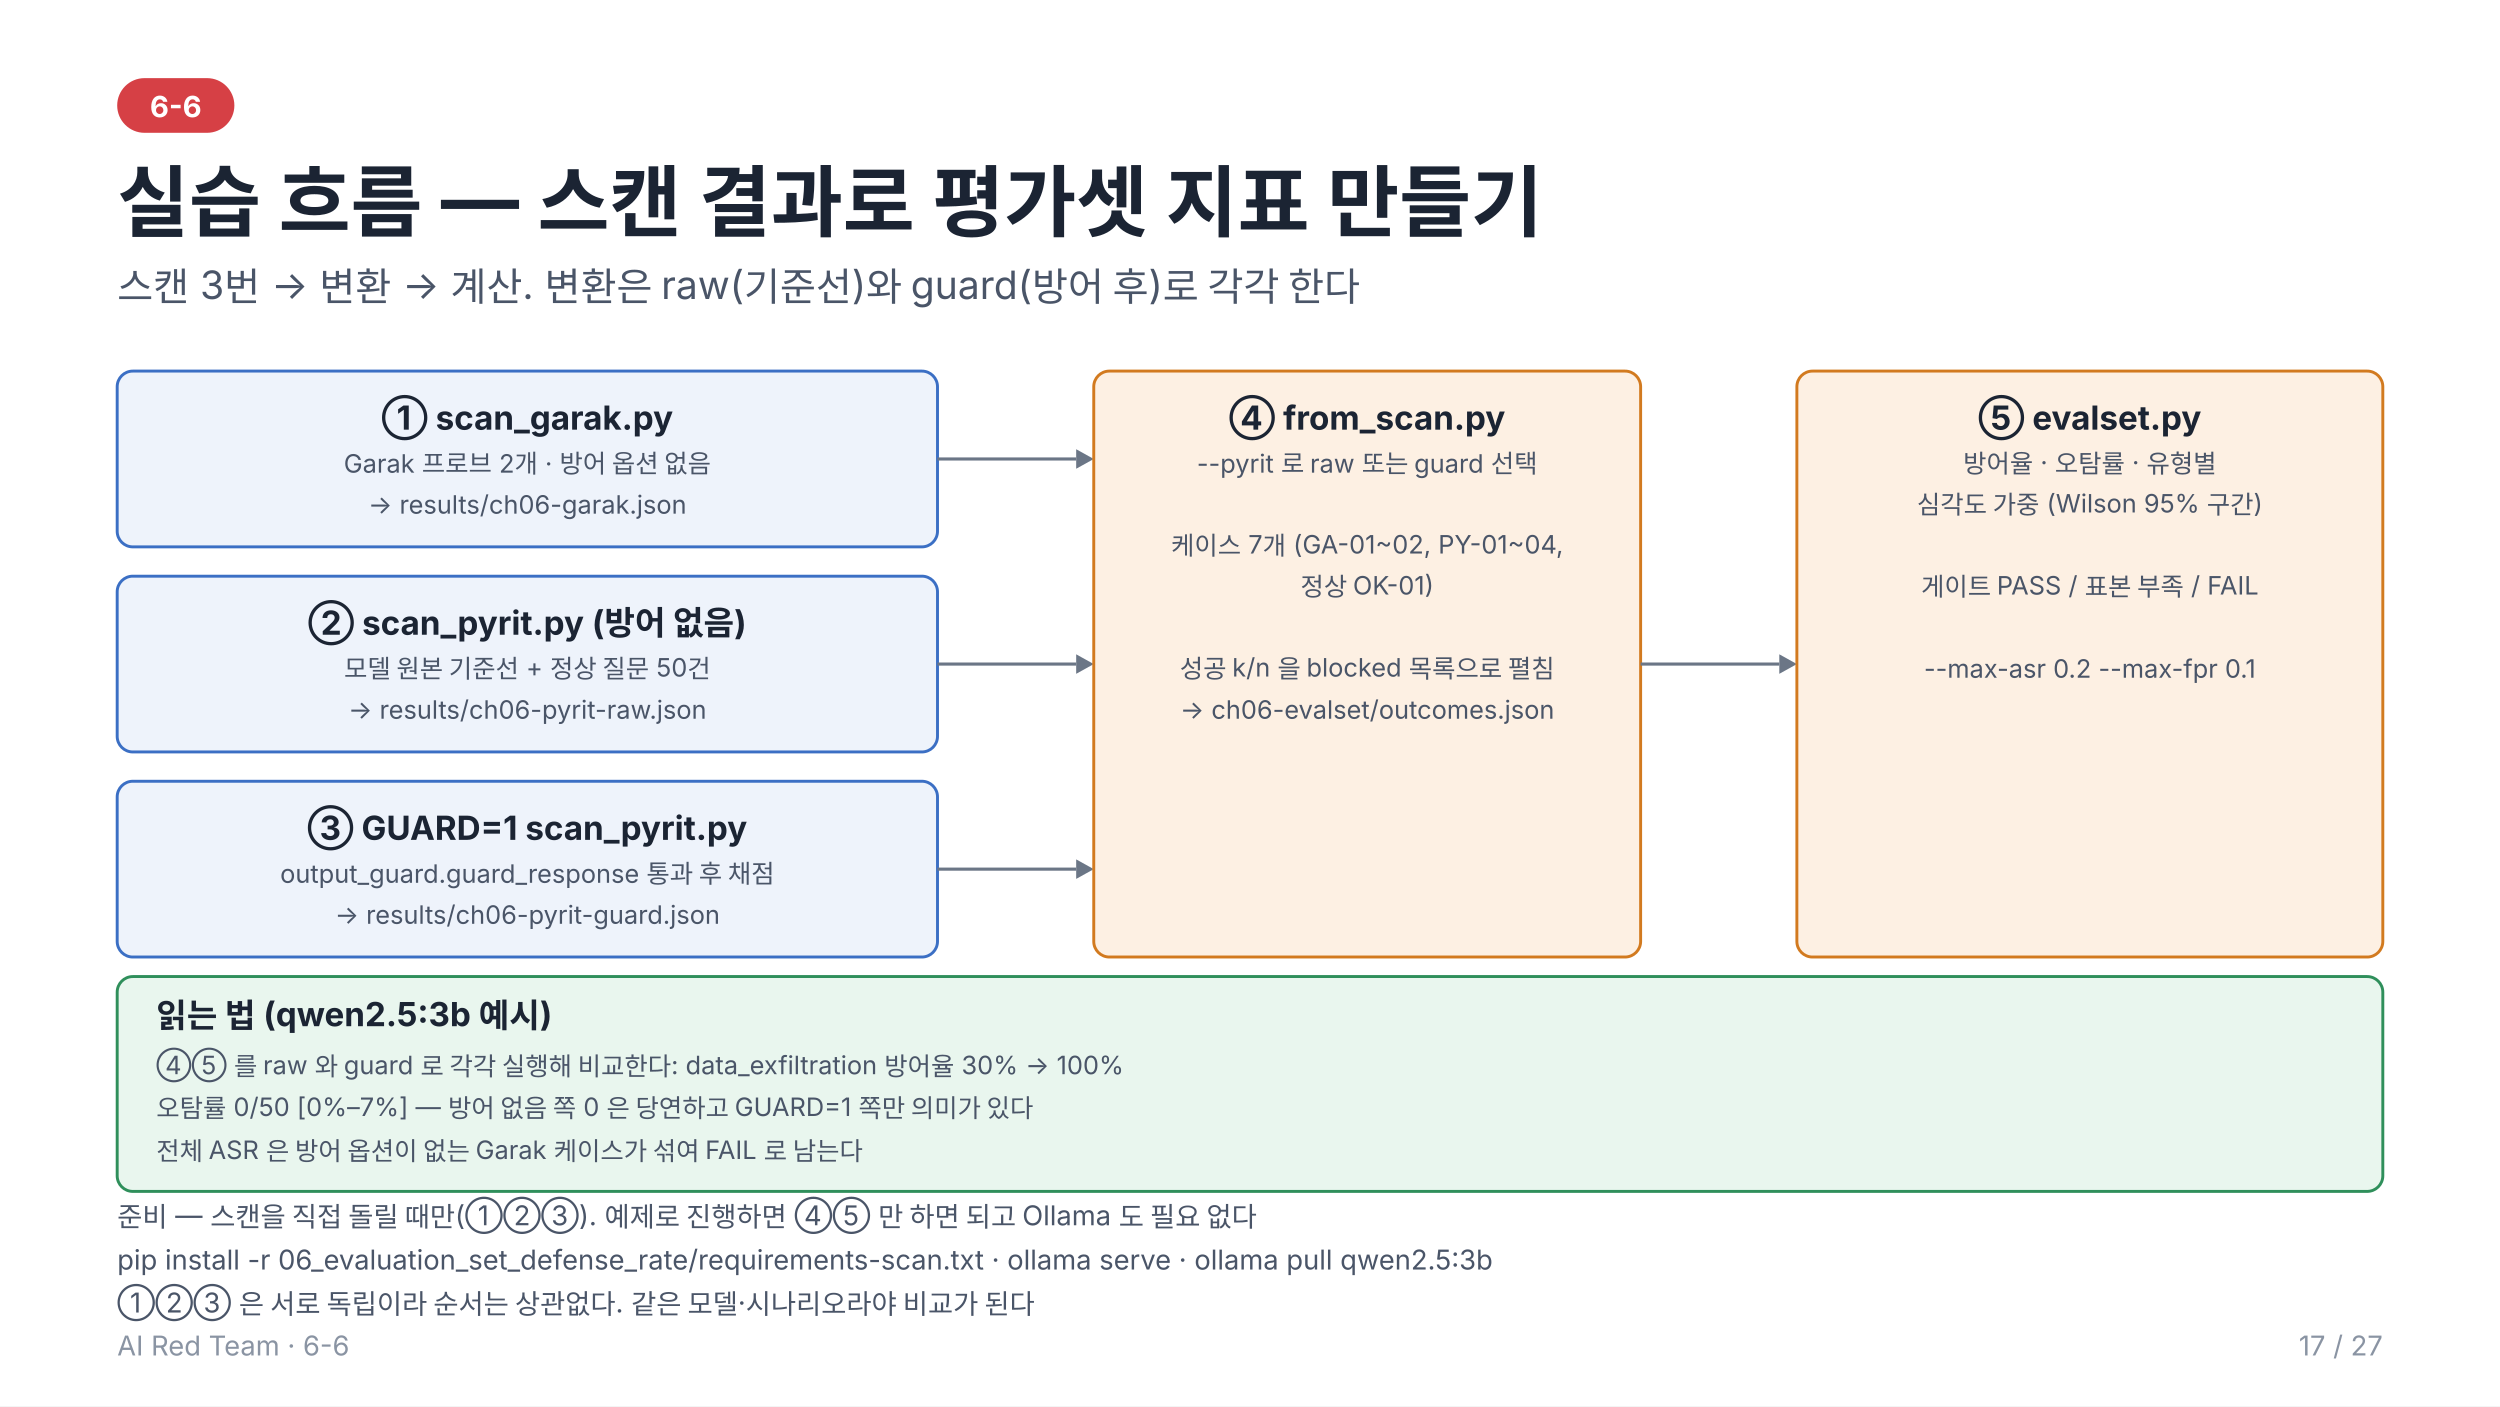
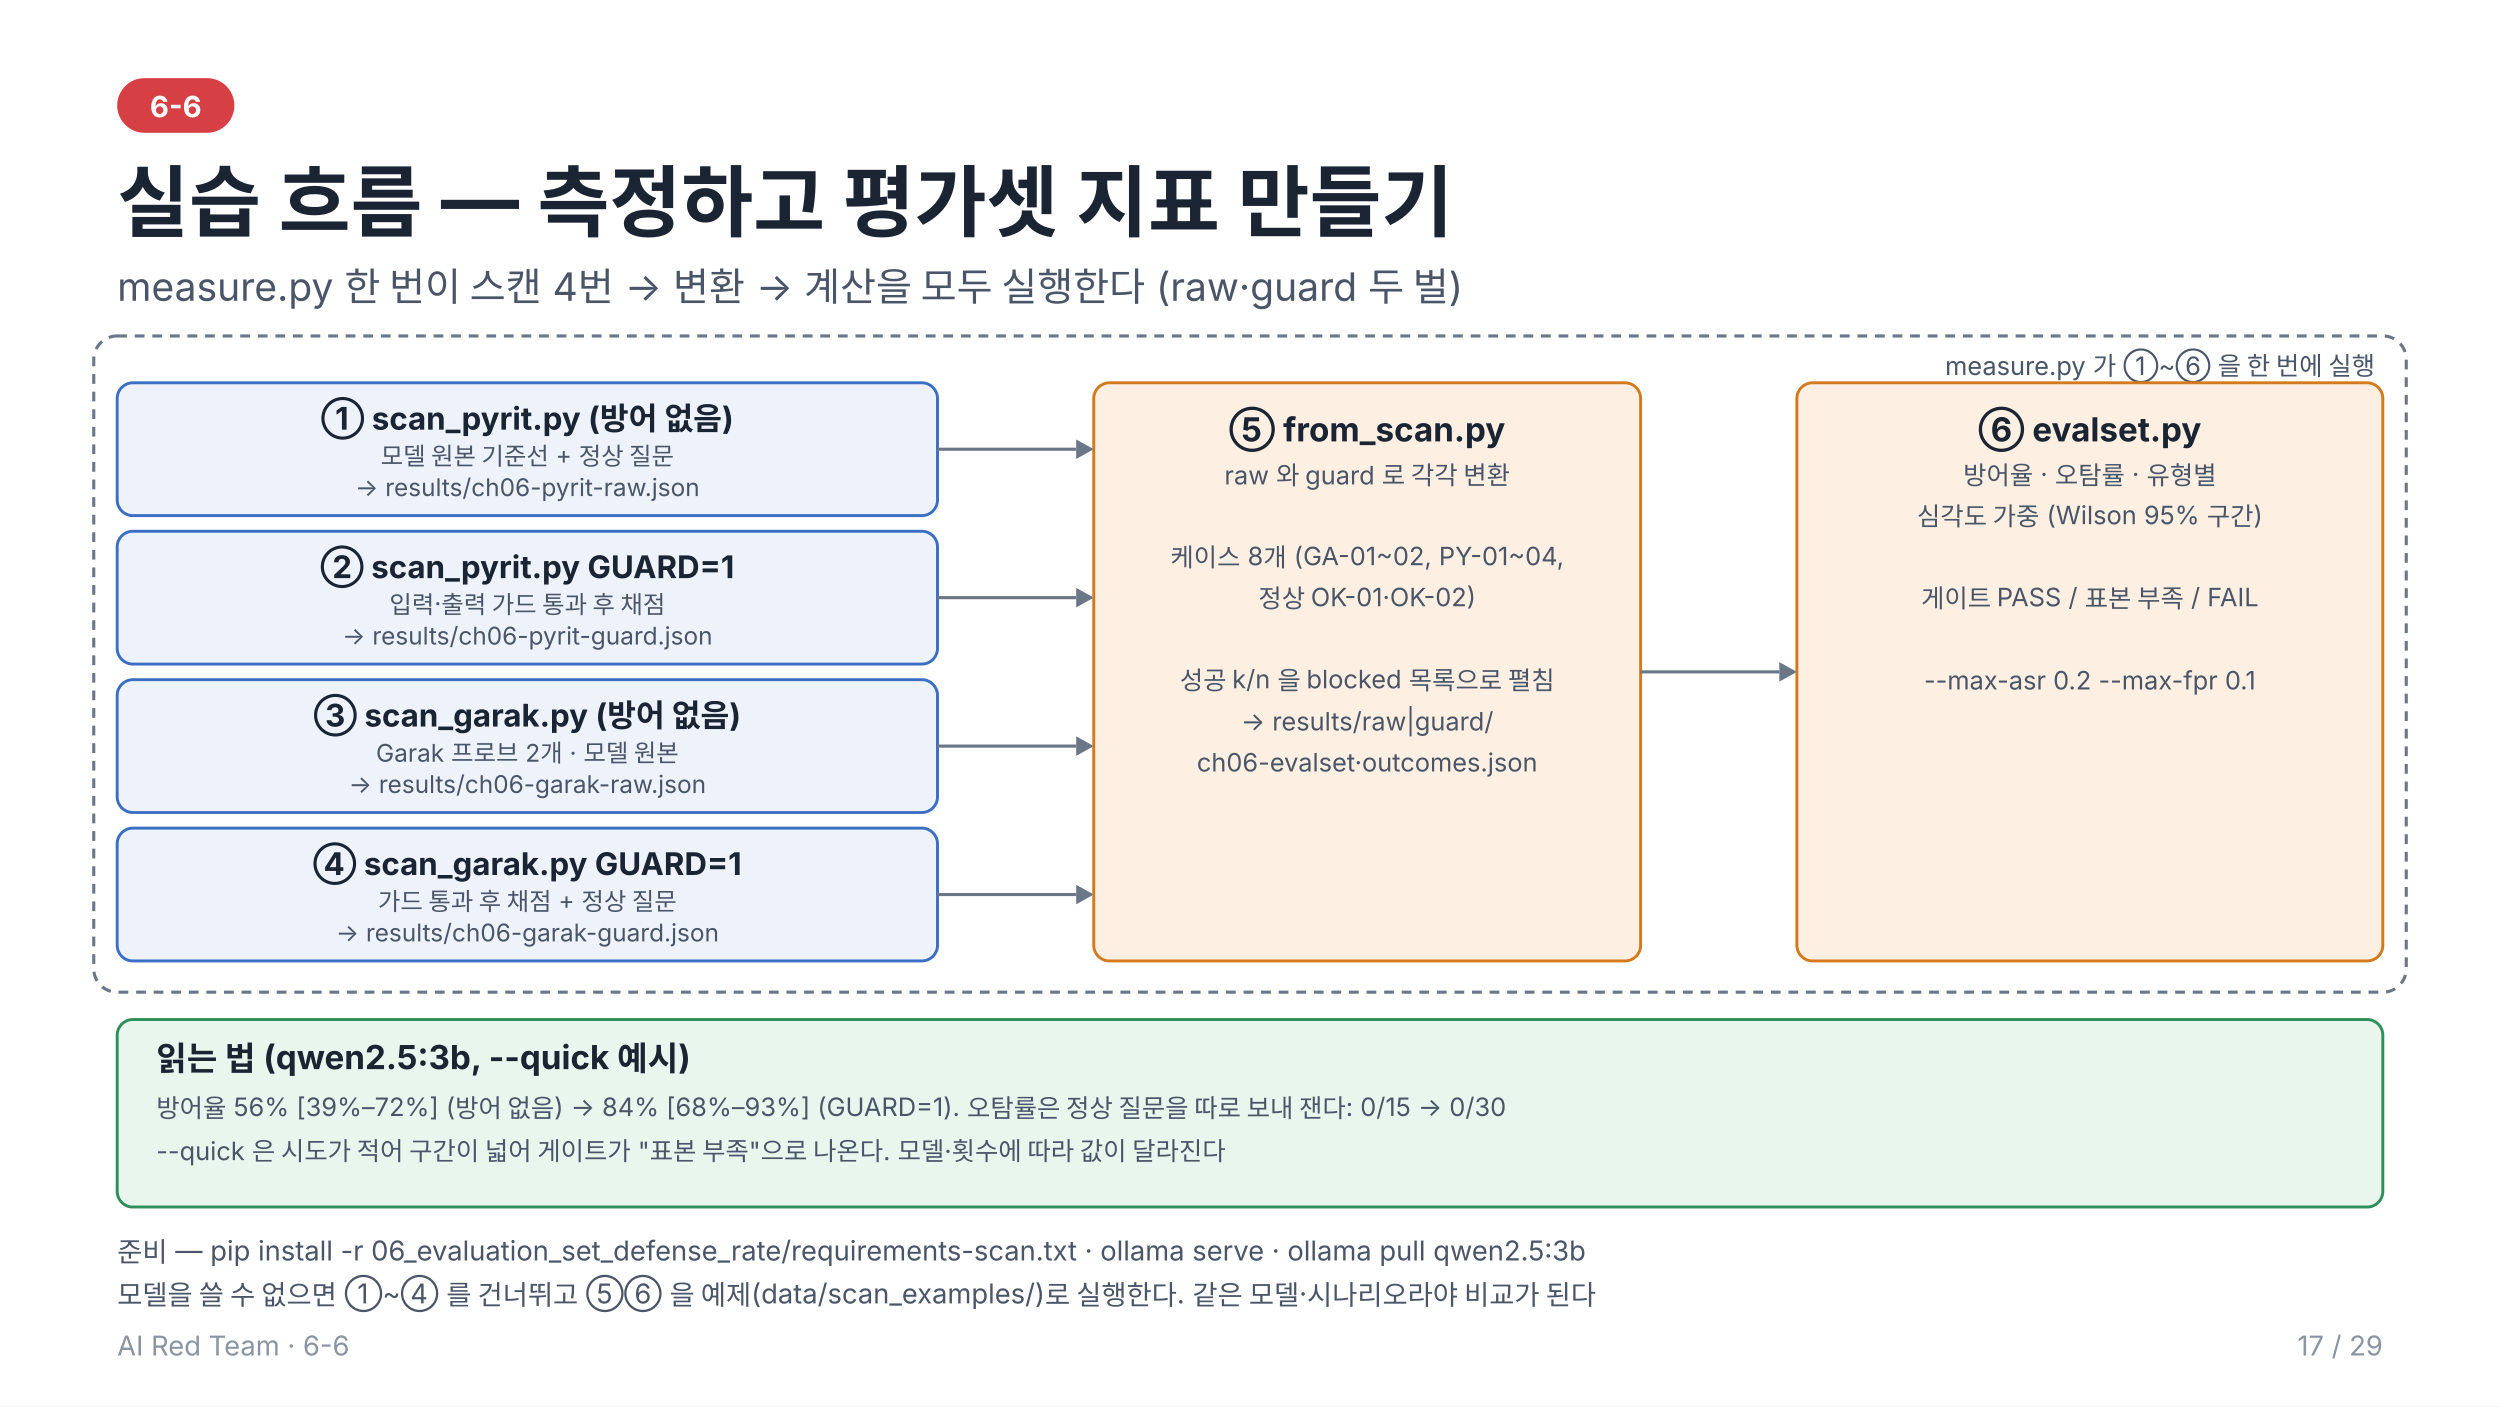
<svg xmlns="http://www.w3.org/2000/svg" viewBox="0 0 1280 720" role="img" aria-labelledby="t d" font-family="-apple-system, 'Apple SD Gothic Neo', 'Noto Sans KR', sans-serif">
  <style>
    .bg { fill: #ffffff; }
    .box { fill: #eef3fb; stroke: #3b6fc4; stroke-width: 1.5; }
    .box.key { fill: #fdf0e3; stroke: #d27a1f; }
    .box.ok { fill: #e9f6ee; stroke: #2f8f5b; }
    .num { fill: #3b6fc4; font-size: 13px; font-weight: 700; }
    .name { fill: #1b2433; font-size: 17px; font-weight: 700; }
    .sub { fill: #4a5568; font-size: 13px; }
    .arrow { stroke: #6b7686; stroke-width: 1.6; fill: none; }
    .head { fill: #6b7686; }
    .loop { stroke: #6b7686; stroke-width: 1.6; fill: none; stroke-dasharray: 5 4; }
    .title { fill: #1b2433; font-size: 18px; font-weight: 700; }
    .note { fill: #4a5568; font-size: 14px; }
    .stitle { fill: #1b2433; font-size: 40px; font-weight: 700; }
    .ssub { fill: #4a5568; font-size: 20px; }
    .chip { fill: #d64045; }
    .chiptxt { fill: #ffffff; font-size: 15px; font-weight: 700; }
    .foot { fill: #8a94a3; font-size: 14px; }
    .c1 { fill: #3b6fc4; fill-opacity: .22; stroke: #3b6fc4; stroke-width: 1.5; }
    .c2 { fill: #d27a1f; fill-opacity: .22; stroke: #d27a1f; stroke-width: 1.5; }
    .c3 { fill: #2f8f5b; fill-opacity: .22; stroke: #2f8f5b; stroke-width: 1.5; }
    @media (prefers-color-scheme: dark) {
      .bg { fill: #14181f; }
      .box { fill: #1c2536; stroke: #7aa5ee; }
      .box.key { fill: #33271a; stroke: #f0a45a; }
      .box.ok { fill: #14291e; stroke: #5fc58b; }
      .num { fill: #7aa5ee; }
      .name, .title, .stitle { fill: #eef1f6; }
      .ssub { fill: #aab3c2; }
      .foot { fill: #8a94a3; }
      .chip { fill: #e5656a; }
      .sub, .note { fill: #aab3c2; }
      .arrow, .loop { stroke: #8f9aab; }
      .head { fill: #8f9aab; }
      .c1 { fill: #7aa5ee; fill-opacity: .25; stroke: #7aa5ee; }
      .c2 { fill: #f0a45a; fill-opacity: .25; stroke: #f0a45a; }
      .c3 { fill: #5fc58b; fill-opacity: .25; stroke: #5fc58b; }
    }
  </style>
  <rect class="bg" width="1280" height="720" />
  <rect class="chip" x="60" y="40" width="60" height="28" rx="14" />
  <text class="chiptxt" x="90" y="60" text-anchor="middle">6-6</text>
-   <text class="stitle" x="60" y="118">실습 흐름 — 스캔 결과로 평가셋 지표 만들기</text>
-   <text class="ssub" x="60" y="154">스캔 3번 → 변환 → 계산. 변환은 raw(기준선)와 guard(방어 후)로 각각 한다</text>
-   <rect class="box" x="60" y="190" width="420" height="90" rx="8" />
-   <text class="name" x="270.0" y="220" text-anchor="middle">① scan_garak.py</text>
-   <text class="sub" x="270.0" y="242" text-anchor="middle">Garak 프로브 2개 · 방어 옵션 없음</text>
-   <text class="sub" x="270.0" y="263" text-anchor="middle">→ results/ch06-garak.json</text>
-   <rect class="box" x="60" y="295" width="420" height="90" rx="8" />
-   <text class="name" x="270.0" y="325" text-anchor="middle">② scan_pyrit.py (방어 없음)</text>
-   <text class="sub" x="270.0" y="347" text-anchor="middle">모델 원본 기준선 + 정상 질문 50건</text>
-   <text class="sub" x="270.0" y="368" text-anchor="middle">→ results/ch06-pyrit-raw.json</text>
-   <rect class="box" x="60" y="400" width="420" height="90" rx="8" />
-   <text class="name" x="270.0" y="430" text-anchor="middle">③ GUARD=1 scan_pyrit.py</text>
-   <text class="sub" x="270.0" y="452" text-anchor="middle">output_guard.guard_response 통과 후 채점</text>
-   <text class="sub" x="270.0" y="473" text-anchor="middle">→ results/ch06-pyrit-guard.json</text>
-   <line class="arrow" x1="480" y1="235" x2="551" y2="235" />
-   <polygon class="head" points="560,235 551,230 551,240" />
-   <line class="arrow" x1="480" y1="340" x2="551" y2="340" />
-   <polygon class="head" points="560,340 551,335 551,345" />
-   <line class="arrow" x1="480" y1="445" x2="551" y2="445" />
-   <polygon class="head" points="560,445 551,440 551,450" />
-   <rect class="box key" x="560" y="190" width="280" height="300" rx="8" />
-   <text class="name" x="700.0" y="220" text-anchor="middle">④ from_scan.py</text>
-   <text class="sub" x="700.0" y="242" text-anchor="middle">--pyrit 로 raw 또는 guard 선택</text>
-   <text class="sub" x="700.0" y="263" text-anchor="middle" />
-   <text class="sub" x="700.0" y="284" text-anchor="middle">케이스 7개 (GA-01~02, PY-01~04,</text>
-   <text class="sub" x="700.0" y="305" text-anchor="middle">정상 OK-01)</text>
-   <text class="sub" x="700.0" y="326" text-anchor="middle" />
-   <text class="sub" x="700.0" y="347" text-anchor="middle">성공 k/n 을 blocked 목록으로 펼침</text>
-   <text class="sub" x="700.0" y="368" text-anchor="middle">→ ch06-evalset/outcomes.json</text>
-   <line class="arrow" x1="840" y1="340" x2="911" y2="340" />
-   <polygon class="head" points="920,340 911,335 911,345" />
-   <rect class="box key" x="920" y="190" width="300" height="300" rx="8" />
-   <text class="name" x="1070.0" y="220" text-anchor="middle">⑤ evalset.py</text>
-   <text class="sub" x="1070.0" y="242" text-anchor="middle">방어율 · 오탐률 · 유형별</text>
-   <text class="sub" x="1070.0" y="263" text-anchor="middle">심각도 가중 (Wilson 95% 구간)</text>
-   <text class="sub" x="1070.0" y="284" text-anchor="middle" />
-   <text class="sub" x="1070.0" y="305" text-anchor="middle">게이트 PASS / 표본 부족 / FAIL</text>
-   <text class="sub" x="1070.0" y="326" text-anchor="middle" />
-   <text class="sub" x="1070.0" y="347" text-anchor="middle">--max-asr 0.2 --max-fpr 0.1</text>
-   <rect class="box ok" x="60" y="500" width="1160" height="110" rx="8" />
-   <text class="name" x="80" y="526">읽는 법 (qwen2.5:3b 예시)</text>
-   <text class="sub" x="80" y="550">④⑤ 를 raw 와 guard 로 각각 실행해 비교한다: data_exfiltration 방어율 30% → 100%</text>
-   <text class="sub" x="80" y="572">오탐률 0/50 [0%–7%] — 방어 없음 쪽 0 은 당연하고 GUARD=1 쪽만 의미가 있다</text>
-   <text class="sub" x="80" y="594">전체 ASR 은 방어 옵션이 없는 Garak 케이스가 섞여 FAIL 로 남는다</text>
-   <text class="note" x="60" y="628">준비 — 스캔을 직접 돌릴 때만(①②③). 예제로 진행하면 ④⑤ 만 하면 되고 Ollama 도 필요 없다</text>
-   <text class="note" x="60" y="650">pip install -r 06_evaluation_set_defense_rate/requirements-scan.txt  ·  ollama serve  ·  ollama pull qwen2.5:3b</text>
-   <text class="note" x="60" y="672">①②③ 은 서로 독립이라 순서는 상관없다. 같은 모델·시나리오라야 비교가 된다</text>
+   <text class="stitle" x="60" y="118">실습 흐름 — 측정하고 평가셋 지표 만들기</text>
+   <text class="ssub" x="60" y="154">measure.py 한 번이 스캔 4번 → 변환 → 계산을 모두 실행한다 (raw·guard 두 벌)</text>
+   <rect class="loop" x="48" y="172" width="1184" height="336" rx="12" />
+   <text class="note" x="1216" y="192" text-anchor="end" style="font-size:13px">measure.py 가 ①~⑥ 을 한 번에 실행</text>
+   <rect class="box" x="60" y="196" width="420" height="68" rx="8" />
+   <text class="name" x="270" y="220" text-anchor="middle" style="font-size:16px">① scan_pyrit.py (방어 없음)</text>
+   <text class="sub" x="270" y="238" text-anchor="middle" style="font-size:12.5px">모델 원본 기준선 + 정상 질문</text>
+   <text class="sub" x="270" y="254" text-anchor="middle" style="font-size:12.5px">→ results/ch06-pyrit-raw.json</text>
+   <line class="arrow" x1="480" y1="230" x2="551" y2="230" />
+   <polygon class="head" points="560,230 551,225 551,235" />
+   <rect class="box" x="60" y="272" width="420" height="68" rx="8" />
+   <text class="name" x="270" y="296" text-anchor="middle" style="font-size:16px">② scan_pyrit.py GUARD=1</text>
+   <text class="sub" x="270" y="314" text-anchor="middle" style="font-size:12.5px">입력·출력 가드 통과 후 채점</text>
+   <text class="sub" x="270" y="330" text-anchor="middle" style="font-size:12.5px">→ results/ch06-pyrit-guard.json</text>
+   <line class="arrow" x1="480" y1="306" x2="551" y2="306" />
+   <polygon class="head" points="560,306 551,301 551,311" />
+   <rect class="box" x="60" y="348" width="420" height="68" rx="8" />
+   <text class="name" x="270" y="372" text-anchor="middle" style="font-size:16px">③ scan_garak.py (방어 없음)</text>
+   <text class="sub" x="270" y="390" text-anchor="middle" style="font-size:12.5px">Garak 프로브 2개 · 모델 원본</text>
+   <text class="sub" x="270" y="406" text-anchor="middle" style="font-size:12.5px">→ results/ch06-garak-raw.json</text>
+   <line class="arrow" x1="480" y1="382" x2="551" y2="382" />
+   <polygon class="head" points="560,382 551,377 551,387" />
+   <rect class="box" x="60" y="424" width="420" height="68" rx="8" />
+   <text class="name" x="270" y="448" text-anchor="middle" style="font-size:16px">④ scan_garak.py GUARD=1</text>
+   <text class="sub" x="270" y="466" text-anchor="middle" style="font-size:12.5px">가드 통과 후 채점 + 정상 질문</text>
+   <text class="sub" x="270" y="482" text-anchor="middle" style="font-size:12.5px">→ results/ch06-garak-guard.json</text>
+   <line class="arrow" x1="480" y1="458" x2="551" y2="458" />
+   <polygon class="head" points="560,458 551,453 551,463" />
+   <rect class="box key" x="560" y="196" width="280" height="296" rx="8" />
+   <text class="name" x="700" y="226" text-anchor="middle">⑤ from_scan.py</text>
+   <text class="sub" x="700" y="248" text-anchor="middle">raw 와 guard 로 각각 변환</text>
+   <text class="sub" x="700" y="290" text-anchor="middle">케이스 8개 (GA-01~02, PY-01~04,</text>
+   <text class="sub" x="700" y="311" text-anchor="middle">정상 OK-01·OK-02)</text>
+   <text class="sub" x="700" y="353" text-anchor="middle">성공 k/n 을 blocked 목록으로 펼침</text>
+   <text class="sub" x="700" y="374" text-anchor="middle">→ results/raw|guard/</text>
+   <text class="sub" x="700" y="395" text-anchor="middle">ch06-evalset·outcomes.json</text>
+   <line class="arrow" x1="840" y1="344" x2="911" y2="344" />
+   <polygon class="head" points="920,344 911,339 911,349" />
+   <rect class="box key" x="920" y="196" width="300" height="296" rx="8" />
+   <text class="name" x="1070" y="226" text-anchor="middle">⑥ evalset.py</text>
+   <text class="sub" x="1070" y="248" text-anchor="middle">방어율 · 오탐률 · 유형별</text>
+   <text class="sub" x="1070" y="269" text-anchor="middle">심각도 가중 (Wilson 95% 구간)</text>
+   <text class="sub" x="1070" y="311" text-anchor="middle">게이트 PASS / 표본 부족 / FAIL</text>
+   <text class="sub" x="1070" y="353" text-anchor="middle">--max-asr 0.2 --max-fpr 0.1</text>
+   <rect class="box ok" x="60" y="522" width="1160" height="96" rx="8" />
+   <text class="name" x="80" y="548">읽는 법 (qwen2.5:3b, --quick 예시)</text>
+   <text class="sub" x="80" y="572">방어율 56% [39%–72%] (방어 없음) → 84% [68%–93%] (GUARD=1). 오탐률은 정상 질문을 따로 보내 잰다: 0/15 → 0/30</text>
+   <text class="sub" x="80" y="594">--quick 은 시도가 적어 구간이 넓어 게이트가 "표본 부족"으로 나온다. 모델·횟수에 따라 값이 달라진다</text>
+   <text class="note" x="60" y="646">준비 — pip install -r 06_evaluation_set_defense_rate/requirements-scan.txt · ollama serve · ollama pull qwen2.5:3b</text>
+   <text class="note" x="60" y="668">모델을 쓸 수 없으면 ①~④ 를 건너뛰고 ⑤⑥ 을 예제(data/scan_examples/)로 실행한다. 같은 모델·시나리오라야 비교가 된다</text>
  <text class="foot" x="60" y="694">AI Red Team · 6-6</text>
-   <text class="foot" x="1220" y="694" text-anchor="end">17 / 27</text>
+   <text class="foot" x="1220" y="694" text-anchor="end">17 / 29</text>
</svg>
